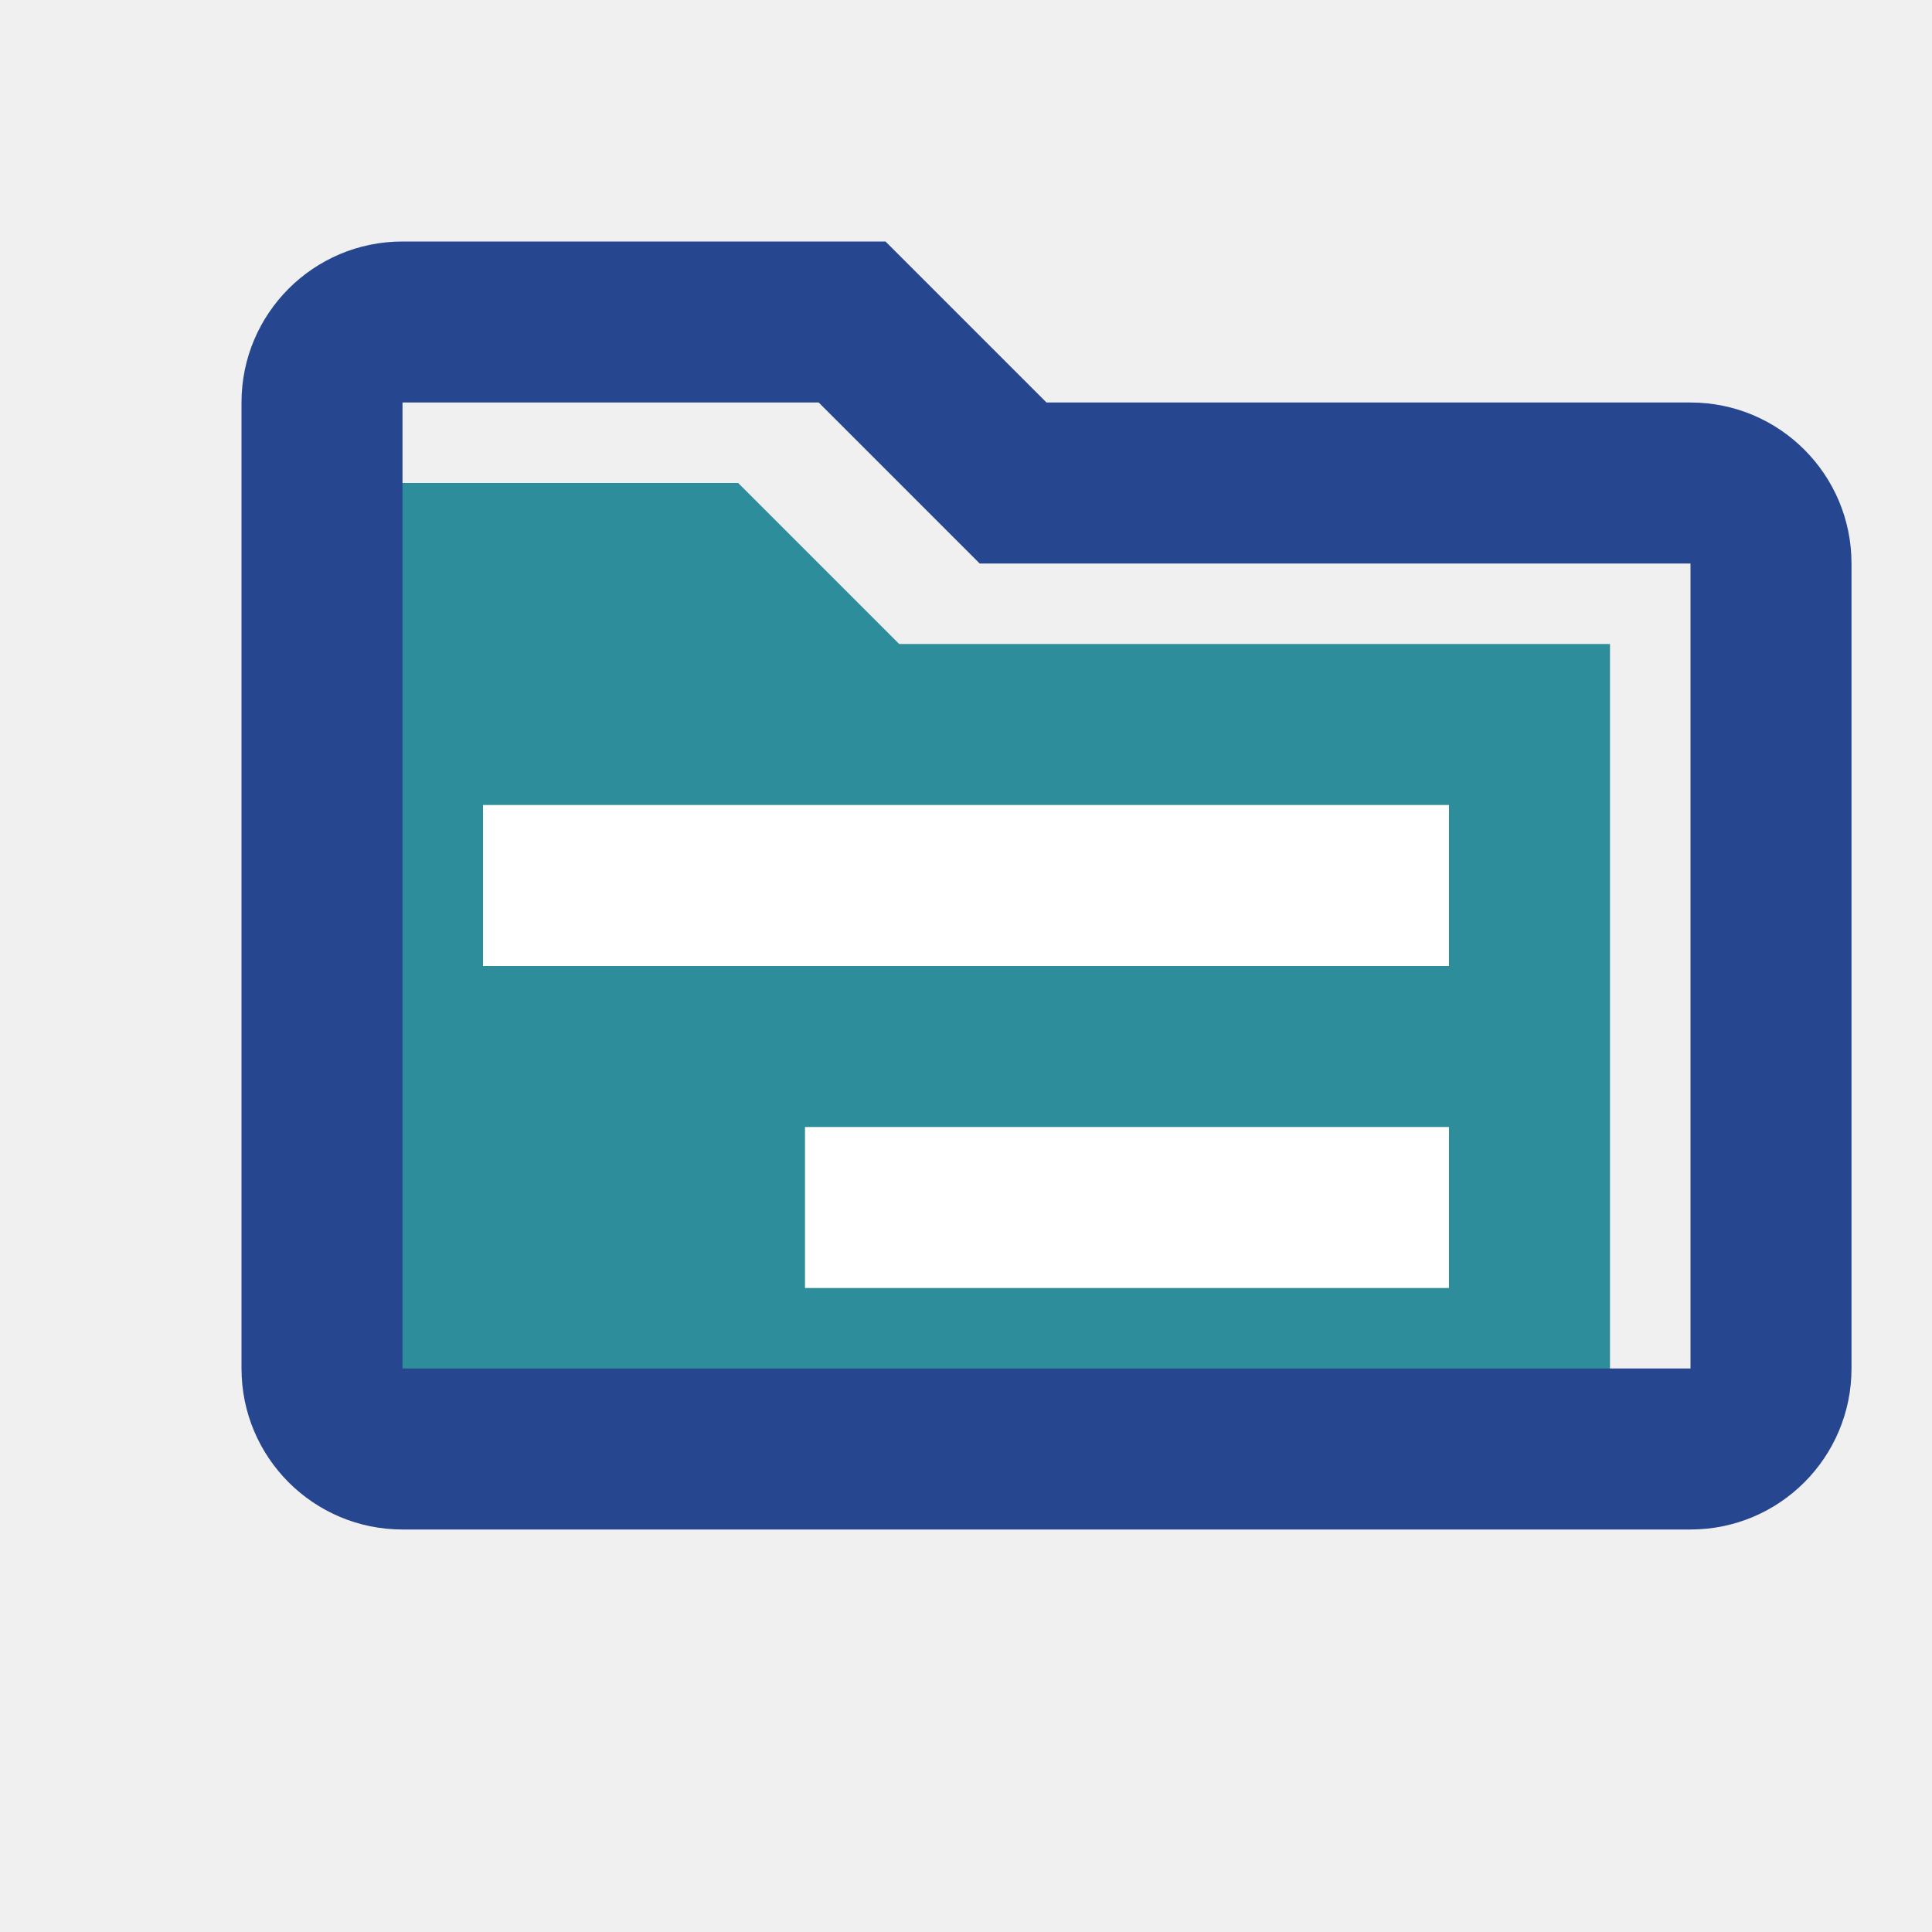
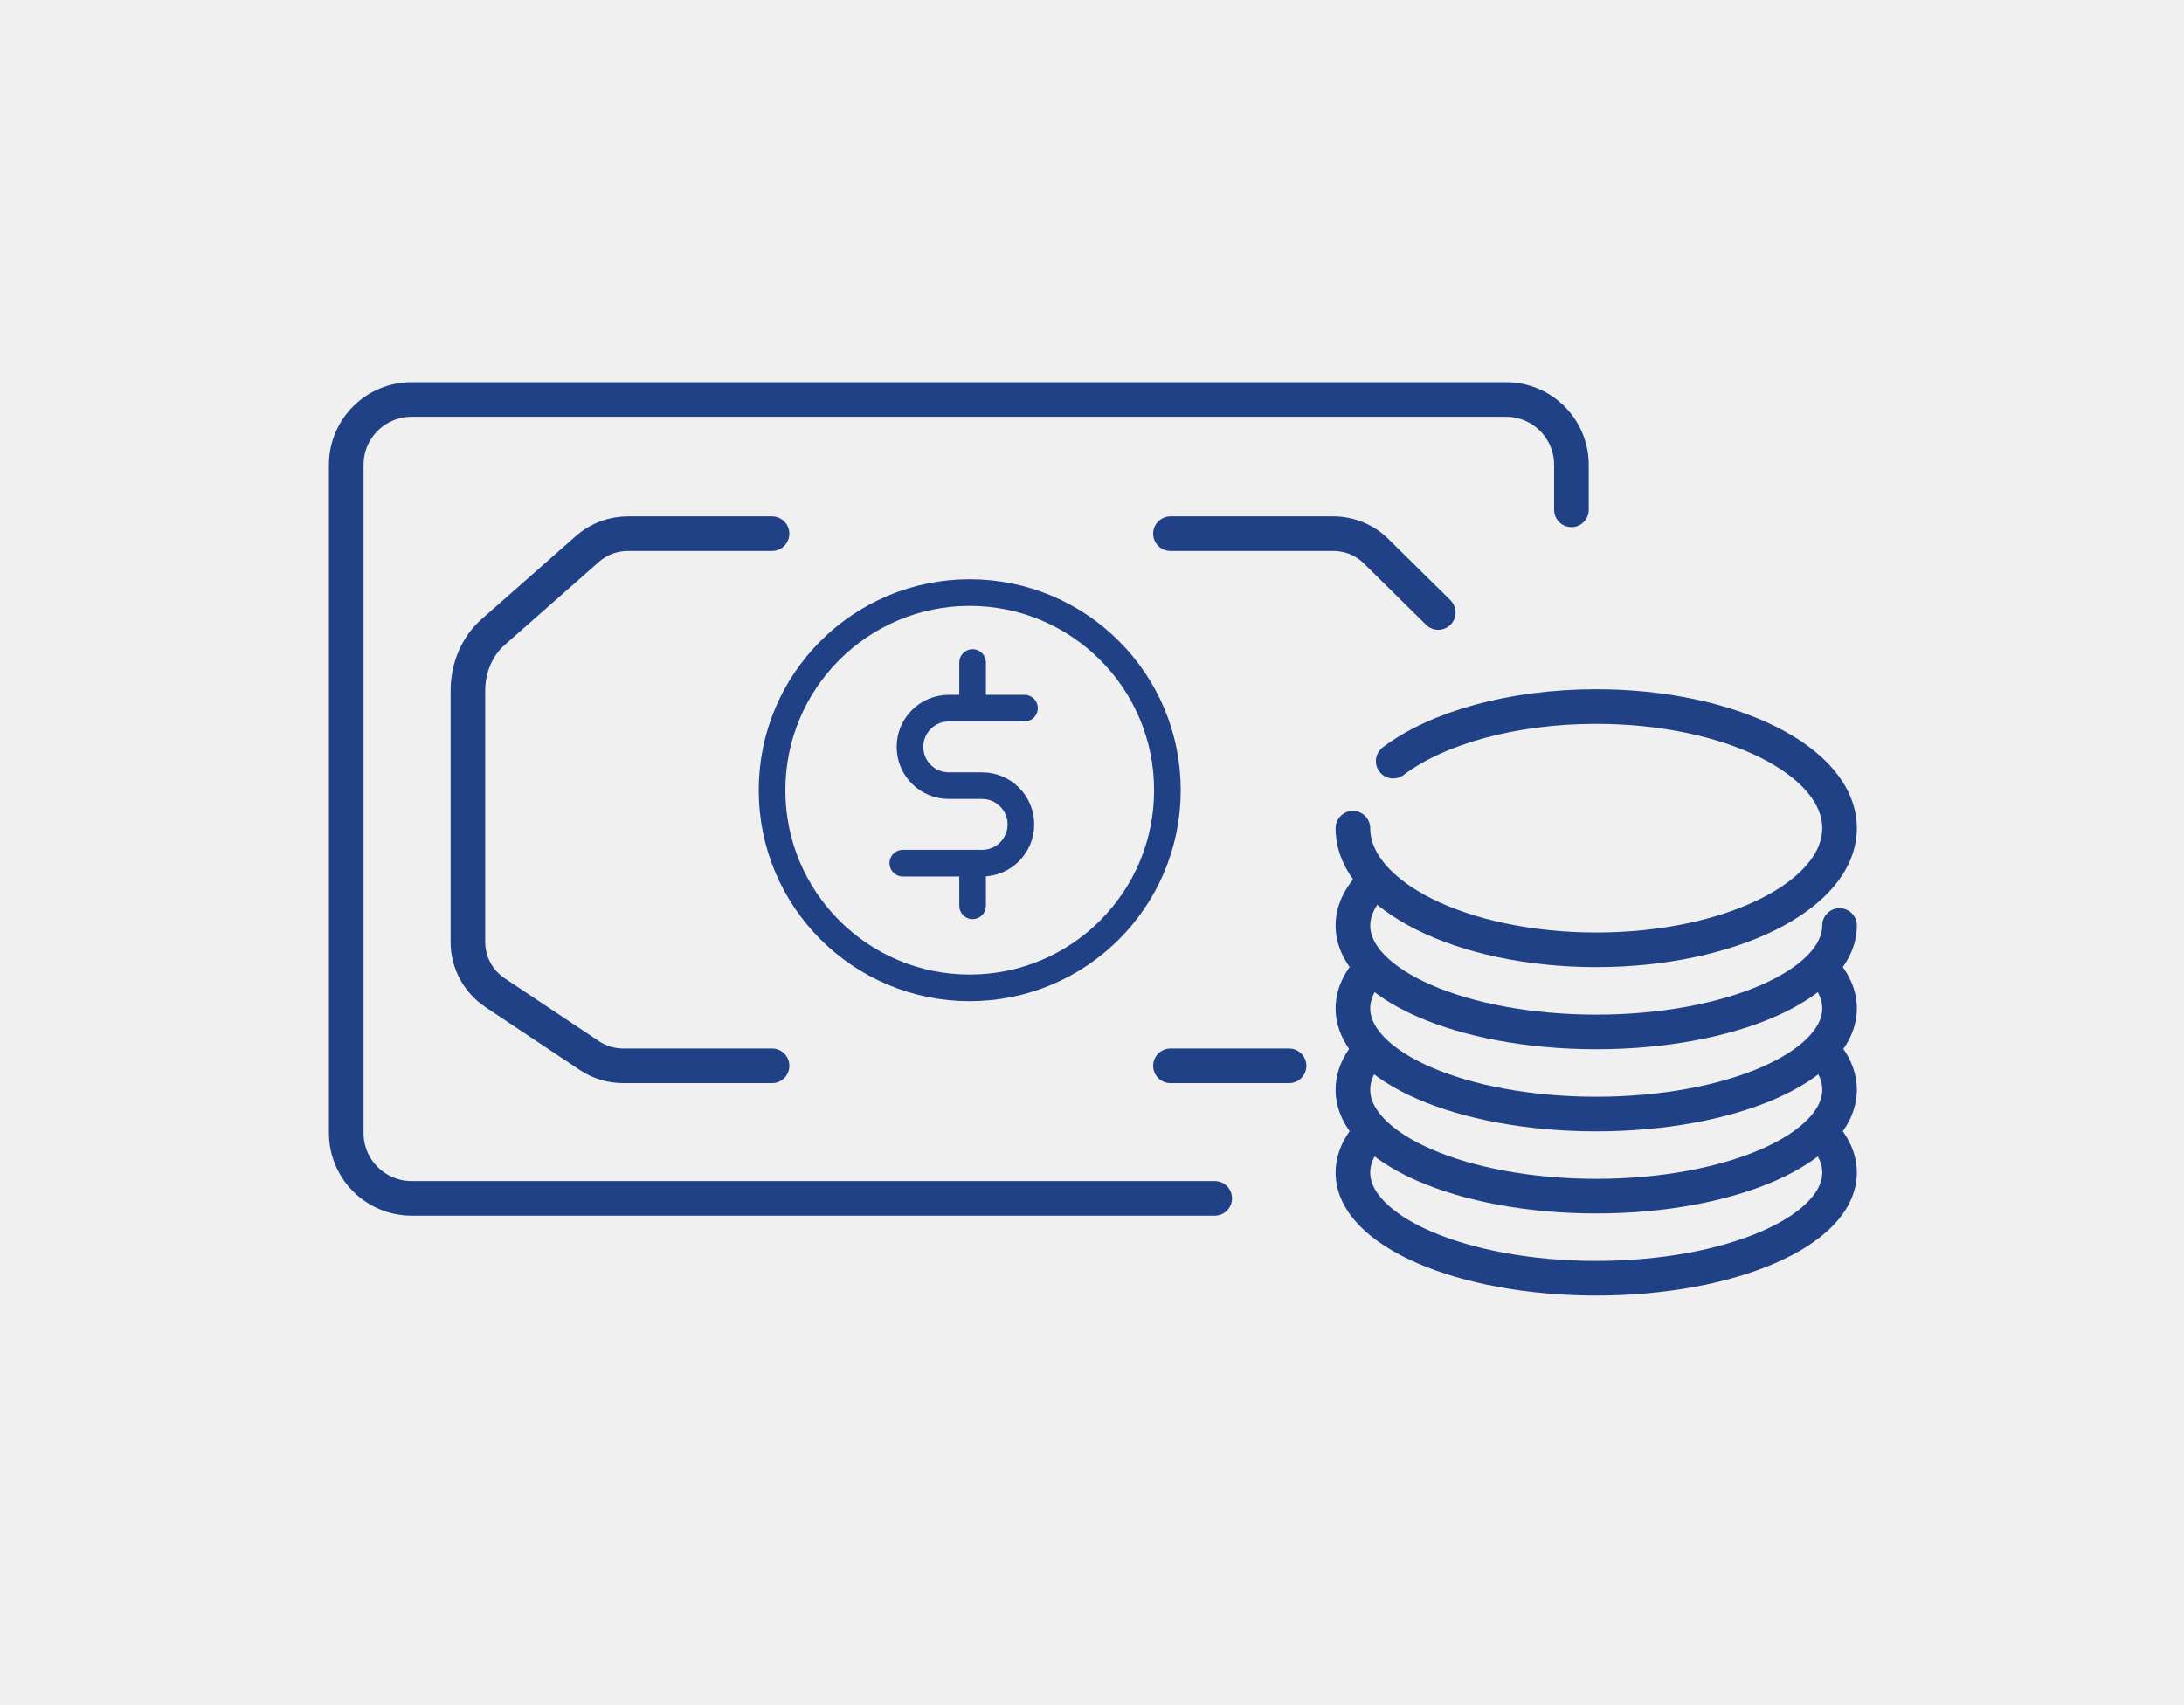
- <svg xmlns="http://www.w3.org/2000/svg" viewBox="0 0 24 24">
-   <g id="Layer_2" data-name="Layer 2">
-     <g id="Layer_1-2" data-name="Layer 1">
-       <rect width="24" height="24" fill="none" />
-       <path d="M9.17,6H4V18H20V8H11.17Z" fill="#2E8D9A" />
-       <path d="M21,5H13L11,3H5A2,2,0,0,0,3,5V17a2,2,0,0,0,2,2H21a2,2,0,0,0,2-2V7A2,2,0,0,0,21,5Zm0,12H5V5h5.17l2,2H21Z" fill="#274690" />
-       <rect x="6" y="10" width="12" height="2" fill="#fff" />
-       <rect x="10" y="14" width="8" height="2" fill="#fff" />
-     </g>
-   </g>
+ <svg xmlns="http://www.w3.org/2000/svg" width="82" height="64" viewBox="0 0 82 64" fill="none">
+   <path d="M50.796 31.1C50.796 33.623 54.886 35.667 59.931 35.667C64.977 35.667 69.067 33.623 69.067 31.1C69.067 28.577 64.977 26.532 59.931 26.532C56.747 26.532 53.944 27.347 52.309 28.582" stroke="#214187" stroke-width="1.3" stroke-linecap="round" />
+   <path d="M69.717 34.754C69.717 34.395 69.426 34.104 69.067 34.104C68.708 34.104 68.417 34.395 68.417 34.754H69.717ZM68.417 34.754C68.417 35.091 68.263 35.463 67.882 35.858C67.496 36.256 66.908 36.644 66.13 36.984C64.577 37.664 62.386 38.101 59.931 38.101V39.401C62.522 39.401 64.898 38.943 66.652 38.175C67.527 37.792 68.277 37.319 68.816 36.761C69.359 36.2 69.717 35.521 69.717 34.754H68.417ZM59.931 38.101C57.477 38.101 55.286 37.664 53.732 36.984C52.955 36.644 52.366 36.256 51.981 35.858C51.599 35.463 51.446 35.091 51.446 34.754H50.146C50.146 35.521 50.504 36.2 51.047 36.761C51.586 37.319 52.336 37.792 53.211 38.175C54.964 38.943 57.341 39.401 59.931 39.401V38.101ZM51.446 34.754C51.446 34.381 51.635 33.961 52.116 33.519L51.235 32.563C50.588 33.159 50.146 33.901 50.146 34.754H51.446Z" fill="#214187" />
+   <path d="M68.414 36.389C68.835 36.846 69.067 37.344 69.067 37.865C69.067 40.057 64.977 41.834 59.931 41.834C54.886 41.834 50.796 40.057 50.796 37.865C50.796 37.241 51.128 36.65 51.72 36.124" stroke="#214187" stroke-width="1.3" />
+   <path d="M68.414 42.556C68.835 43.012 69.067 43.51 69.067 44.032C69.067 46.223 64.977 48 59.931 48C54.886 48 50.796 46.223 50.796 44.032C50.796 43.407 51.128 42.816 51.72 42.291" stroke="#214187" stroke-width="1.3" />
+   <path d="M68.188 39.207C68.751 39.726 69.067 40.307 69.067 40.92C69.067 43.127 64.977 44.917 59.931 44.917C54.886 44.917 50.796 43.127 50.796 40.92C50.796 40.307 51.112 39.726 51.675 39.207" stroke="#214187" stroke-width="1.3" />
+   <path d="M45.608 45H15.455C14.099 45 13 43.901 13 42.545V17.455C13 16.099 14.099 15 15.455 15H56.545C57.901 15 59 16.099 59 17.455V19.144" stroke="#214187" stroke-width="1.3" stroke-linecap="round" stroke-linejoin="round" />
+   <path d="M28.987 20.04H23.569C23.013 20.04 22.476 20.243 22.059 20.61L20.137 22.305L18.515 23.734C17.917 24.261 17.568 25.072 17.568 25.93V35.375C17.568 36.139 17.949 36.852 18.585 37.276L22.131 39.64C22.506 39.89 22.947 40.023 23.398 40.023H28.987M43.946 20.04H50.063C50.663 20.04 51.24 20.276 51.667 20.698L54 23M43.946 40.023H48.399" stroke="#214187" stroke-width="1.3" stroke-linecap="round" stroke-linejoin="round" />
+   <path d="M38.465 26.592H36.517M33.897 32.413H36.517M36.517 26.592H35.621C34.818 26.592 34.166 27.243 34.166 28.047V28.047C34.166 28.851 34.818 29.502 35.621 29.502H36.875C37.679 29.502 38.331 30.154 38.331 30.958V30.958C38.331 31.761 37.679 32.413 36.875 32.413H36.517M36.517 26.592V24.879M36.517 32.413V34.014" stroke="#214187" stroke-linecap="round" stroke-linejoin="round" />
+   <circle cx="36.409" cy="29.674" r="7.422" stroke="#214187" />
</svg>
